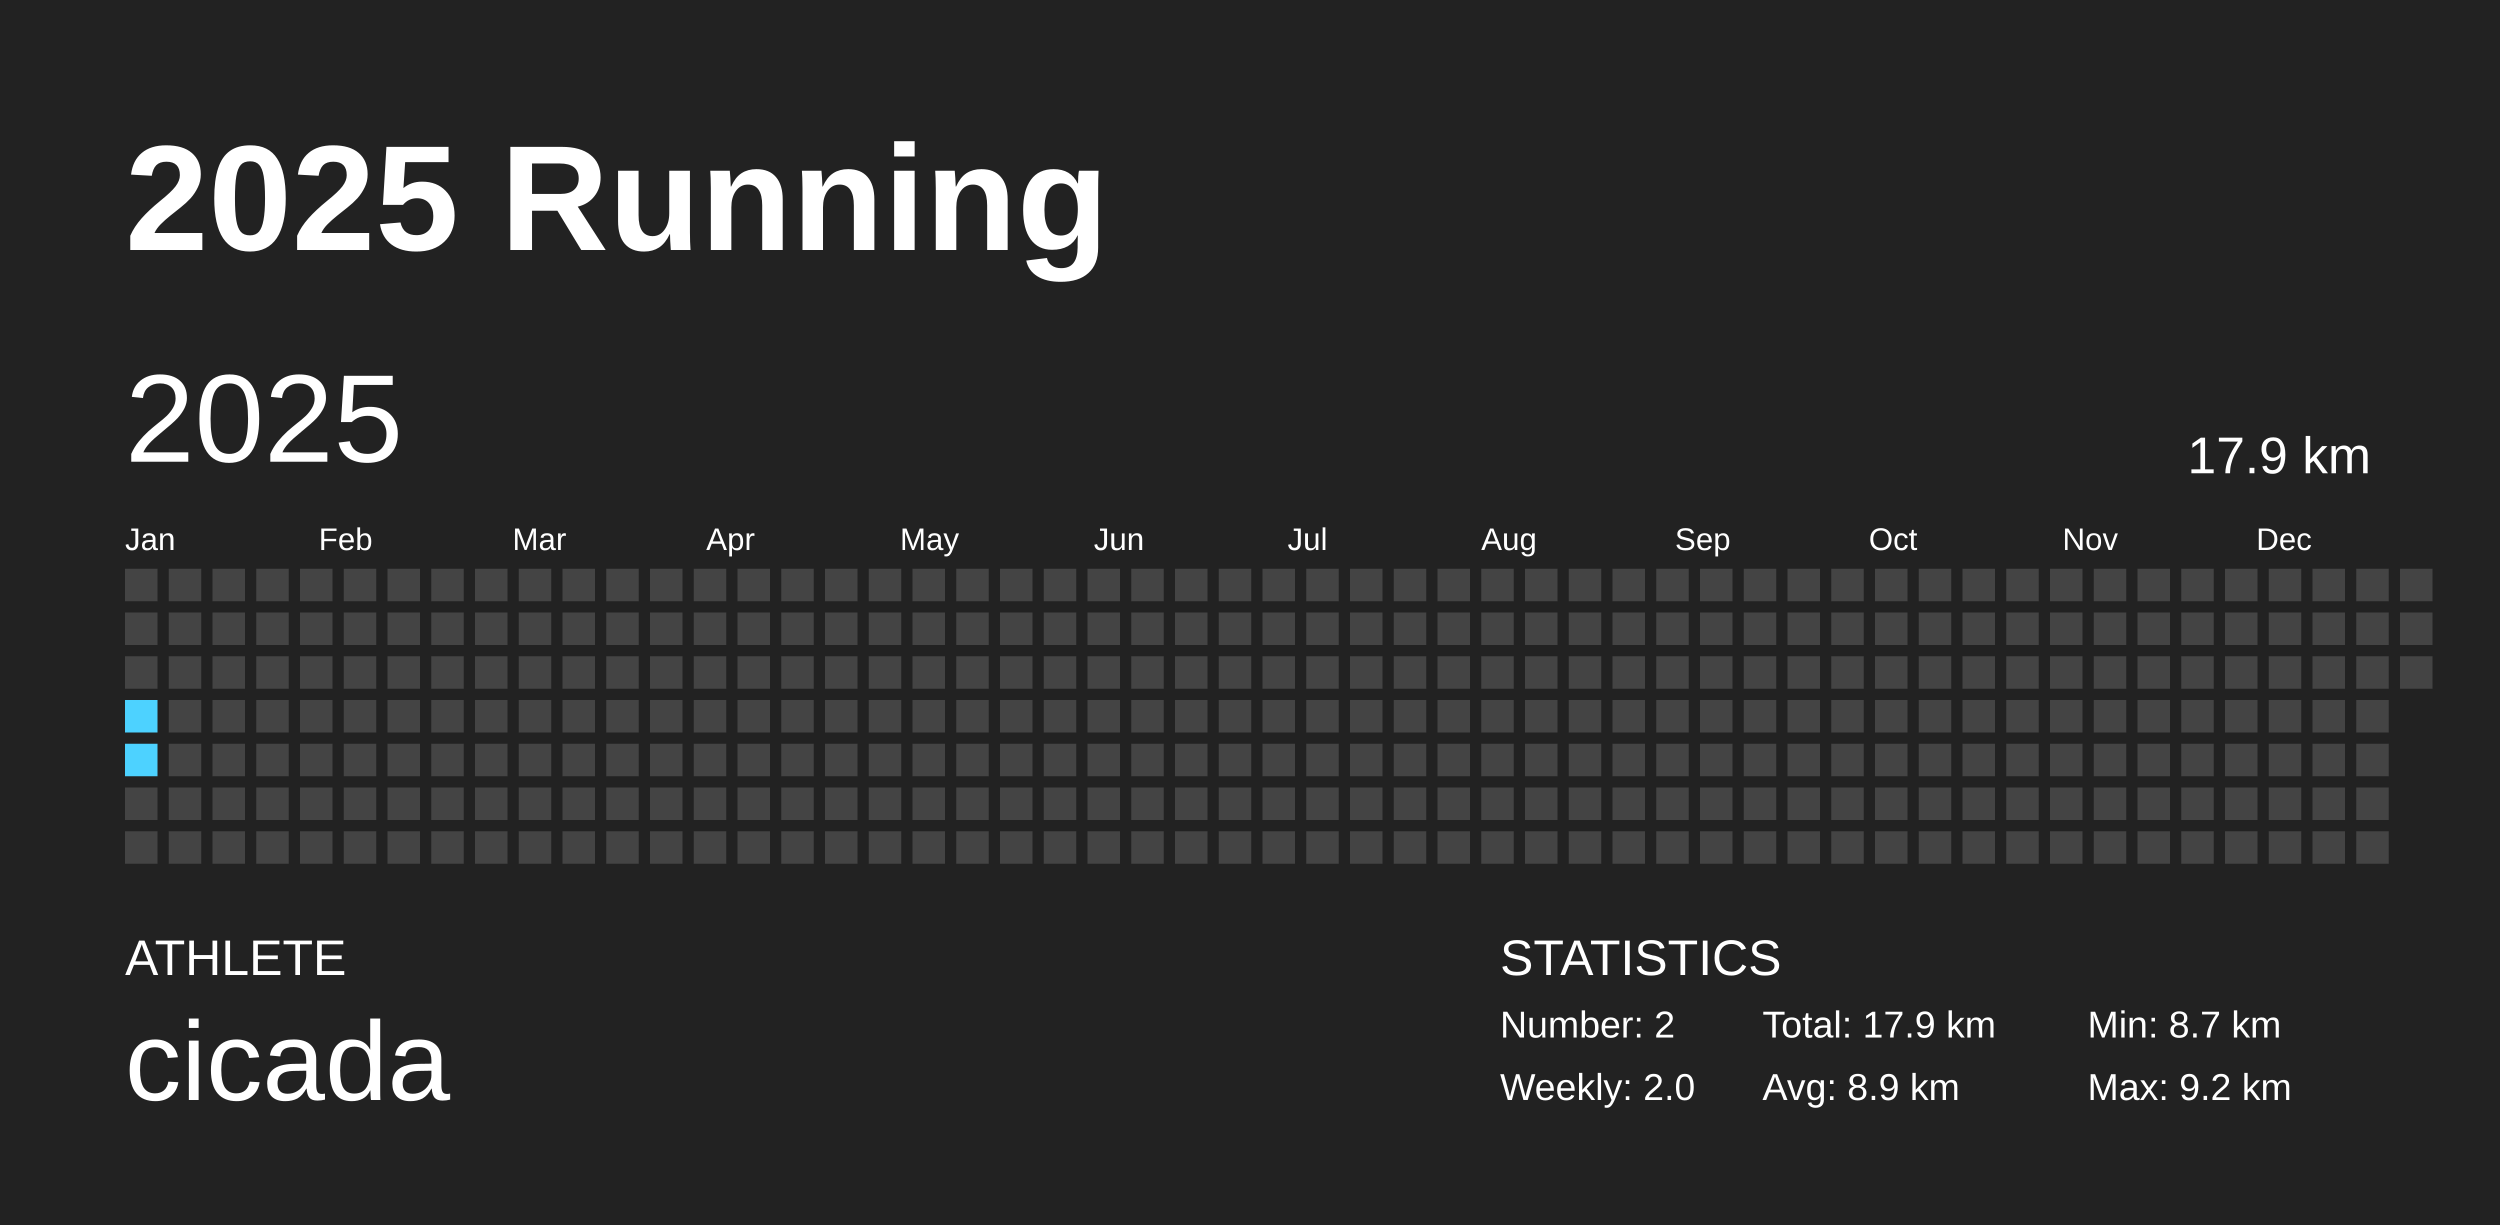
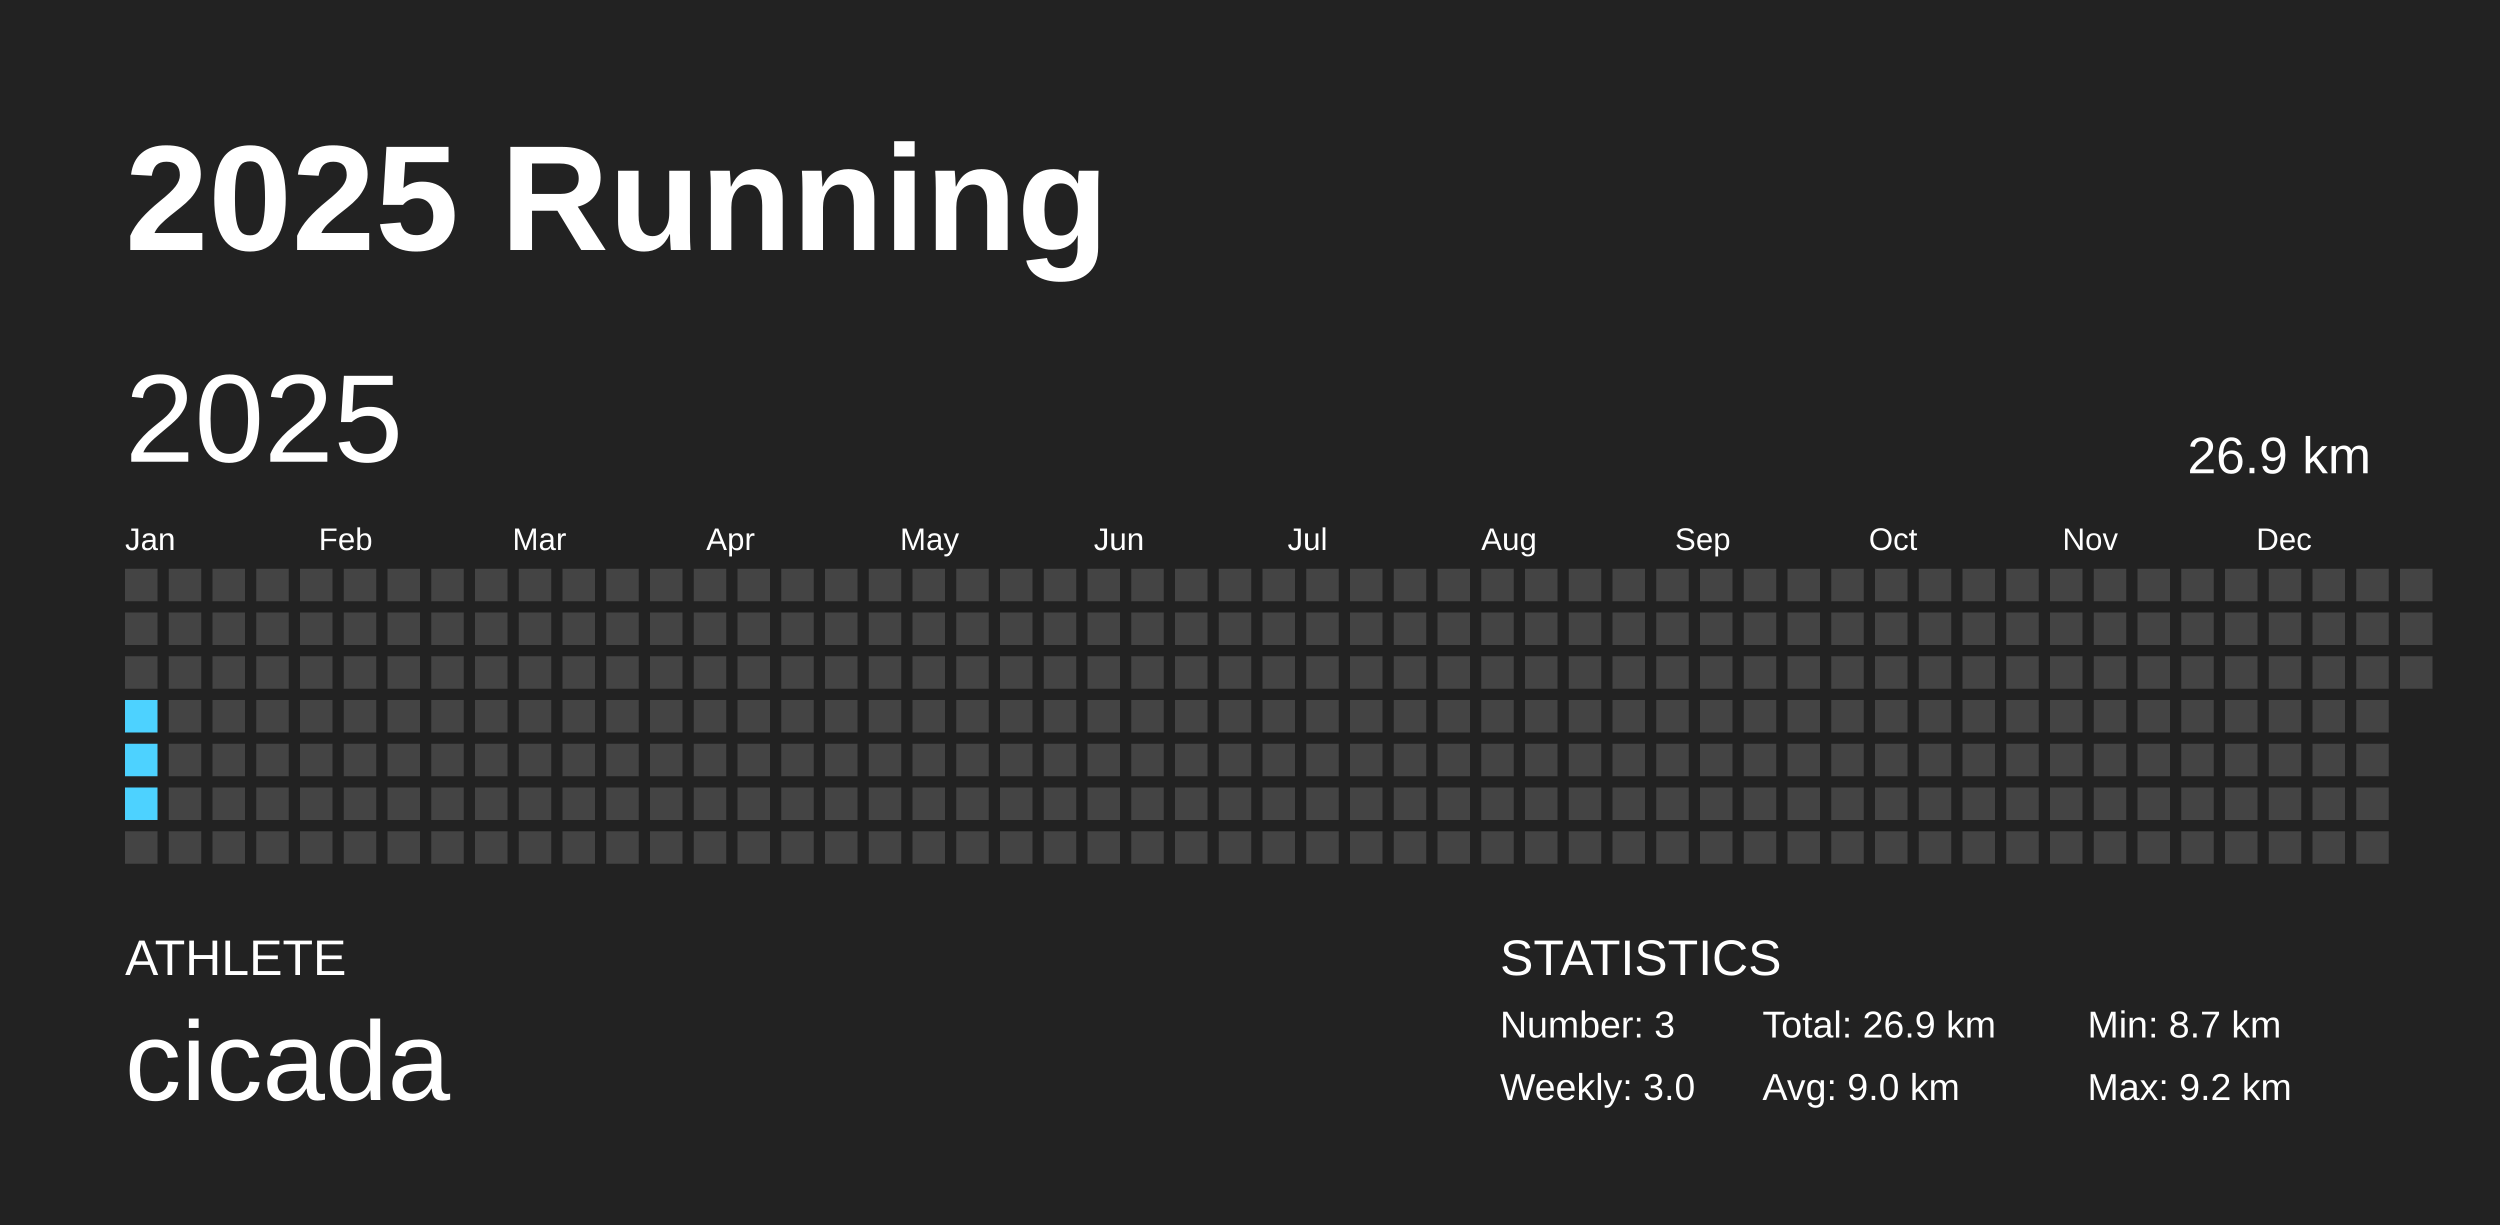
<svg xmlns="http://www.w3.org/2000/svg" baseProfile="full" height="98mm" version="1.1" viewBox="0,0,200,98" width="200mm">
  <defs />
  <rect fill="#222222" height="98" width="200" x="0" y="0" />
  <text fill="#FFFFFF" style="font-size:12px; font-family:Arial; font-weight:bold;" x="10" y="20">2025 Running</text>
  <text fill="#FFFFFF" style="font-size:4px; font-family:Arial" x="10" y="78">ATHLETE</text>
  <text fill="#FFFFFF" style="font-size:9px; font-family:Arial" x="10" y="88">cicada</text>
  <text fill="#FFFFFF" style="font-size:4px; font-family:Arial" x="120" y="78">STATISTICS</text>
-   <text fill="#FFFFFF" style="font-size:3px; font-family:Arial" x="120" y="83">Number: 2</text>
-   <text fill="#FFFFFF" style="font-size:3px; font-family:Arial" x="120" y="88">Weekly: 2.0</text>
-   <text fill="#FFFFFF" style="font-size:3px; font-family:Arial" x="141" y="83">Total: 17.9 km</text>
-   <text fill="#FFFFFF" style="font-size:3px; font-family:Arial" x="141" y="88">Avg: 8.9 km</text>
+   <text fill="#FFFFFF" style="font-size:3px; font-family:Arial" x="120" y="83">Number: 3</text>
+   <text fill="#FFFFFF" style="font-size:3px; font-family:Arial" x="120" y="88">Weekly: 3.0</text>
+   <text fill="#FFFFFF" style="font-size:3px; font-family:Arial" x="141" y="83">Total: 26.9 km</text>
+   <text fill="#FFFFFF" style="font-size:3px; font-family:Arial" x="141" y="88">Avg: 9.0 km</text>
  <text fill="#FFFFFF" style="font-size:3px; font-family:Arial" x="167" y="83">Min: 8.7 km</text>
  <text fill="#FFFFFF" style="font-size:3px; font-family:Arial" x="167" y="88">Max: 9.2 km</text>
  <text dominant-baseline="hanging" fill="#FFFFFF" style="font-size:10.0px; font-family:Arial;" x="10" y="30">2025</text>
-   <text dominant-baseline="hanging" fill="#FFFFFF" style="font-size:4.125px; font-family:Arial;" x="175" y="35">17.9 km</text>
+   <text dominant-baseline="hanging" fill="#FFFFFF" style="font-size:4.125px; font-family:Arial;" x="175" y="35">26.9 km</text>
  <text fill="#FFFFFF" style="font-size:2.5px; font-family:Arial" x="10.0" y="44">Jan</text>
  <text fill="#FFFFFF" style="font-size:2.5px; font-family:Arial" x="25.5" y="44">Feb</text>
  <text fill="#FFFFFF" style="font-size:2.5px; font-family:Arial" x="41.0" y="44">Mar</text>
  <text fill="#FFFFFF" style="font-size:2.5px; font-family:Arial" x="56.5" y="44">Apr</text>
  <text fill="#FFFFFF" style="font-size:2.5px; font-family:Arial" x="72.0" y="44">May</text>
  <text fill="#FFFFFF" style="font-size:2.5px; font-family:Arial" x="87.5" y="44">Jun</text>
  <text fill="#FFFFFF" style="font-size:2.5px; font-family:Arial" x="103.0" y="44">Jul</text>
  <text fill="#FFFFFF" style="font-size:2.5px; font-family:Arial" x="118.5" y="44">Aug</text>
  <text fill="#FFFFFF" style="font-size:2.5px; font-family:Arial" x="134.0" y="44">Sep</text>
  <text fill="#FFFFFF" style="font-size:2.5px; font-family:Arial" x="149.5" y="44">Oct</text>
  <text fill="#FFFFFF" style="font-size:2.5px; font-family:Arial" x="165.0" y="44">Nov</text>
  <text fill="#FFFFFF" style="font-size:2.5px; font-family:Arial" x="180.5" y="44">Dec</text>
  <rect fill="#444444" height="2.6" width="2.6" x="10.0" y="45.5" />
  <rect fill="#444444" height="2.6" width="2.6" x="10.0" y="49.0" />
  <rect fill="#444444" height="2.6" width="2.6" x="10.0" y="52.5" />
  <rect fill="#4dd2ff" height="2.6" width="2.6" x="10.0" y="56.0" />
  <rect fill="#4dd2ff" height="2.6" width="2.6" x="10.0" y="59.5" />
-   <rect fill="#444444" height="2.6" width="2.6" x="10.0" y="63.0" />
+   <rect fill="#4dd2ff" height="2.6" width="2.6" x="10.0" y="63.0" />
  <rect fill="#444444" height="2.6" width="2.6" x="10.0" y="66.5" />
  <rect fill="#444444" height="2.6" width="2.6" x="13.5" y="45.5" />
  <rect fill="#444444" height="2.6" width="2.6" x="13.5" y="49.0" />
  <rect fill="#444444" height="2.6" width="2.6" x="13.5" y="52.5" />
  <rect fill="#444444" height="2.6" width="2.6" x="13.5" y="56.0" />
  <rect fill="#444444" height="2.6" width="2.6" x="13.5" y="59.5" />
  <rect fill="#444444" height="2.6" width="2.6" x="13.5" y="63.0" />
  <rect fill="#444444" height="2.6" width="2.6" x="13.5" y="66.5" />
  <rect fill="#444444" height="2.6" width="2.6" x="17.0" y="45.5" />
  <rect fill="#444444" height="2.6" width="2.6" x="17.0" y="49.0" />
  <rect fill="#444444" height="2.6" width="2.6" x="17.0" y="52.5" />
  <rect fill="#444444" height="2.6" width="2.6" x="17.0" y="56.0" />
  <rect fill="#444444" height="2.6" width="2.6" x="17.0" y="59.5" />
  <rect fill="#444444" height="2.6" width="2.6" x="17.0" y="63.0" />
  <rect fill="#444444" height="2.6" width="2.6" x="17.0" y="66.5" />
  <rect fill="#444444" height="2.6" width="2.6" x="20.5" y="45.5" />
  <rect fill="#444444" height="2.6" width="2.6" x="20.5" y="49.0" />
  <rect fill="#444444" height="2.6" width="2.6" x="20.5" y="52.5" />
  <rect fill="#444444" height="2.6" width="2.6" x="20.5" y="56.0" />
  <rect fill="#444444" height="2.6" width="2.6" x="20.5" y="59.5" />
  <rect fill="#444444" height="2.6" width="2.6" x="20.5" y="63.0" />
  <rect fill="#444444" height="2.6" width="2.6" x="20.5" y="66.5" />
  <rect fill="#444444" height="2.6" width="2.6" x="24.0" y="45.5" />
  <rect fill="#444444" height="2.6" width="2.6" x="24.0" y="49.0" />
  <rect fill="#444444" height="2.6" width="2.6" x="24.0" y="52.5" />
  <rect fill="#444444" height="2.6" width="2.6" x="24.0" y="56.0" />
  <rect fill="#444444" height="2.6" width="2.6" x="24.0" y="59.5" />
  <rect fill="#444444" height="2.6" width="2.6" x="24.0" y="63.0" />
  <rect fill="#444444" height="2.6" width="2.6" x="24.0" y="66.5" />
  <rect fill="#444444" height="2.6" width="2.6" x="27.5" y="45.5" />
  <rect fill="#444444" height="2.6" width="2.6" x="27.5" y="49.0" />
  <rect fill="#444444" height="2.6" width="2.6" x="27.5" y="52.5" />
  <rect fill="#444444" height="2.6" width="2.6" x="27.5" y="56.0" />
  <rect fill="#444444" height="2.6" width="2.6" x="27.5" y="59.5" />
  <rect fill="#444444" height="2.6" width="2.6" x="27.5" y="63.0" />
  <rect fill="#444444" height="2.6" width="2.6" x="27.5" y="66.5" />
  <rect fill="#444444" height="2.6" width="2.6" x="31.0" y="45.5" />
  <rect fill="#444444" height="2.6" width="2.6" x="31.0" y="49.0" />
  <rect fill="#444444" height="2.6" width="2.6" x="31.0" y="52.5" />
  <rect fill="#444444" height="2.6" width="2.6" x="31.0" y="56.0" />
  <rect fill="#444444" height="2.6" width="2.6" x="31.0" y="59.5" />
  <rect fill="#444444" height="2.6" width="2.6" x="31.0" y="63.0" />
  <rect fill="#444444" height="2.6" width="2.6" x="31.0" y="66.5" />
  <rect fill="#444444" height="2.6" width="2.6" x="34.5" y="45.5" />
  <rect fill="#444444" height="2.6" width="2.6" x="34.5" y="49.0" />
  <rect fill="#444444" height="2.6" width="2.6" x="34.5" y="52.5" />
  <rect fill="#444444" height="2.6" width="2.6" x="34.5" y="56.0" />
  <rect fill="#444444" height="2.6" width="2.6" x="34.5" y="59.5" />
  <rect fill="#444444" height="2.6" width="2.6" x="34.5" y="63.0" />
  <rect fill="#444444" height="2.6" width="2.6" x="34.5" y="66.5" />
  <rect fill="#444444" height="2.6" width="2.6" x="38.0" y="45.5" />
  <rect fill="#444444" height="2.6" width="2.6" x="38.0" y="49.0" />
  <rect fill="#444444" height="2.6" width="2.6" x="38.0" y="52.5" />
  <rect fill="#444444" height="2.6" width="2.6" x="38.0" y="56.0" />
  <rect fill="#444444" height="2.6" width="2.6" x="38.0" y="59.5" />
  <rect fill="#444444" height="2.6" width="2.6" x="38.0" y="63.0" />
  <rect fill="#444444" height="2.6" width="2.6" x="38.0" y="66.5" />
  <rect fill="#444444" height="2.6" width="2.6" x="41.5" y="45.5" />
  <rect fill="#444444" height="2.6" width="2.6" x="41.5" y="49.0" />
  <rect fill="#444444" height="2.6" width="2.6" x="41.5" y="52.5" />
  <rect fill="#444444" height="2.6" width="2.6" x="41.5" y="56.0" />
  <rect fill="#444444" height="2.6" width="2.6" x="41.5" y="59.5" />
  <rect fill="#444444" height="2.6" width="2.6" x="41.5" y="63.0" />
  <rect fill="#444444" height="2.6" width="2.6" x="41.5" y="66.5" />
  <rect fill="#444444" height="2.6" width="2.6" x="45.0" y="45.5" />
  <rect fill="#444444" height="2.6" width="2.6" x="45.0" y="49.0" />
  <rect fill="#444444" height="2.6" width="2.6" x="45.0" y="52.5" />
  <rect fill="#444444" height="2.6" width="2.6" x="45.0" y="56.0" />
  <rect fill="#444444" height="2.6" width="2.6" x="45.0" y="59.5" />
  <rect fill="#444444" height="2.6" width="2.6" x="45.0" y="63.0" />
  <rect fill="#444444" height="2.6" width="2.6" x="45.0" y="66.5" />
  <rect fill="#444444" height="2.6" width="2.6" x="48.5" y="45.5" />
  <rect fill="#444444" height="2.6" width="2.6" x="48.5" y="49.0" />
  <rect fill="#444444" height="2.6" width="2.6" x="48.5" y="52.5" />
  <rect fill="#444444" height="2.6" width="2.6" x="48.5" y="56.0" />
  <rect fill="#444444" height="2.6" width="2.6" x="48.5" y="59.5" />
  <rect fill="#444444" height="2.6" width="2.6" x="48.5" y="63.0" />
  <rect fill="#444444" height="2.6" width="2.6" x="48.5" y="66.5" />
  <rect fill="#444444" height="2.6" width="2.6" x="52.0" y="45.5" />
  <rect fill="#444444" height="2.6" width="2.6" x="52.0" y="49.0" />
  <rect fill="#444444" height="2.6" width="2.6" x="52.0" y="52.5" />
  <rect fill="#444444" height="2.6" width="2.6" x="52.0" y="56.0" />
  <rect fill="#444444" height="2.6" width="2.6" x="52.0" y="59.5" />
  <rect fill="#444444" height="2.6" width="2.6" x="52.0" y="63.0" />
  <rect fill="#444444" height="2.6" width="2.6" x="52.0" y="66.5" />
  <rect fill="#444444" height="2.6" width="2.6" x="55.5" y="45.5" />
  <rect fill="#444444" height="2.6" width="2.6" x="55.5" y="49.0" />
  <rect fill="#444444" height="2.6" width="2.6" x="55.5" y="52.5" />
  <rect fill="#444444" height="2.6" width="2.6" x="55.5" y="56.0" />
  <rect fill="#444444" height="2.6" width="2.6" x="55.5" y="59.5" />
  <rect fill="#444444" height="2.6" width="2.6" x="55.5" y="63.0" />
  <rect fill="#444444" height="2.6" width="2.6" x="55.5" y="66.5" />
  <rect fill="#444444" height="2.6" width="2.6" x="59.0" y="45.5" />
  <rect fill="#444444" height="2.6" width="2.6" x="59.0" y="49.0" />
  <rect fill="#444444" height="2.6" width="2.6" x="59.0" y="52.5" />
  <rect fill="#444444" height="2.6" width="2.6" x="59.0" y="56.0" />
  <rect fill="#444444" height="2.6" width="2.6" x="59.0" y="59.5" />
  <rect fill="#444444" height="2.6" width="2.6" x="59.0" y="63.0" />
  <rect fill="#444444" height="2.6" width="2.6" x="59.0" y="66.5" />
  <rect fill="#444444" height="2.6" width="2.6" x="62.5" y="45.5" />
  <rect fill="#444444" height="2.6" width="2.6" x="62.5" y="49.0" />
  <rect fill="#444444" height="2.6" width="2.6" x="62.5" y="52.5" />
  <rect fill="#444444" height="2.6" width="2.6" x="62.5" y="56.0" />
  <rect fill="#444444" height="2.6" width="2.6" x="62.5" y="59.5" />
  <rect fill="#444444" height="2.6" width="2.6" x="62.5" y="63.0" />
  <rect fill="#444444" height="2.6" width="2.6" x="62.5" y="66.5" />
  <rect fill="#444444" height="2.6" width="2.6" x="66.0" y="45.5" />
  <rect fill="#444444" height="2.6" width="2.6" x="66.0" y="49.0" />
  <rect fill="#444444" height="2.6" width="2.6" x="66.0" y="52.5" />
  <rect fill="#444444" height="2.6" width="2.6" x="66.0" y="56.0" />
  <rect fill="#444444" height="2.6" width="2.6" x="66.0" y="59.5" />
  <rect fill="#444444" height="2.6" width="2.6" x="66.0" y="63.0" />
  <rect fill="#444444" height="2.6" width="2.6" x="66.0" y="66.5" />
  <rect fill="#444444" height="2.6" width="2.6" x="69.5" y="45.5" />
  <rect fill="#444444" height="2.6" width="2.6" x="69.5" y="49.0" />
  <rect fill="#444444" height="2.6" width="2.6" x="69.5" y="52.5" />
  <rect fill="#444444" height="2.6" width="2.6" x="69.5" y="56.0" />
  <rect fill="#444444" height="2.6" width="2.6" x="69.5" y="59.5" />
  <rect fill="#444444" height="2.6" width="2.6" x="69.5" y="63.0" />
  <rect fill="#444444" height="2.6" width="2.6" x="69.5" y="66.5" />
  <rect fill="#444444" height="2.6" width="2.6" x="73.0" y="45.5" />
  <rect fill="#444444" height="2.6" width="2.6" x="73.0" y="49.0" />
  <rect fill="#444444" height="2.6" width="2.6" x="73.0" y="52.5" />
  <rect fill="#444444" height="2.6" width="2.6" x="73.0" y="56.0" />
  <rect fill="#444444" height="2.6" width="2.6" x="73.0" y="59.5" />
  <rect fill="#444444" height="2.6" width="2.6" x="73.0" y="63.0" />
  <rect fill="#444444" height="2.6" width="2.6" x="73.0" y="66.5" />
  <rect fill="#444444" height="2.6" width="2.6" x="76.5" y="45.5" />
  <rect fill="#444444" height="2.6" width="2.6" x="76.5" y="49.0" />
  <rect fill="#444444" height="2.6" width="2.6" x="76.5" y="52.5" />
  <rect fill="#444444" height="2.6" width="2.6" x="76.5" y="56.0" />
  <rect fill="#444444" height="2.6" width="2.6" x="76.5" y="59.5" />
  <rect fill="#444444" height="2.6" width="2.6" x="76.5" y="63.0" />
  <rect fill="#444444" height="2.6" width="2.6" x="76.5" y="66.5" />
  <rect fill="#444444" height="2.6" width="2.6" x="80.0" y="45.5" />
  <rect fill="#444444" height="2.6" width="2.6" x="80.0" y="49.0" />
  <rect fill="#444444" height="2.6" width="2.6" x="80.0" y="52.5" />
  <rect fill="#444444" height="2.6" width="2.6" x="80.0" y="56.0" />
  <rect fill="#444444" height="2.6" width="2.6" x="80.0" y="59.5" />
  <rect fill="#444444" height="2.6" width="2.6" x="80.0" y="63.0" />
  <rect fill="#444444" height="2.6" width="2.6" x="80.0" y="66.5" />
  <rect fill="#444444" height="2.6" width="2.6" x="83.5" y="45.5" />
  <rect fill="#444444" height="2.6" width="2.6" x="83.5" y="49.0" />
  <rect fill="#444444" height="2.6" width="2.6" x="83.5" y="52.5" />
  <rect fill="#444444" height="2.6" width="2.6" x="83.5" y="56.0" />
  <rect fill="#444444" height="2.6" width="2.6" x="83.5" y="59.5" />
  <rect fill="#444444" height="2.6" width="2.6" x="83.5" y="63.0" />
  <rect fill="#444444" height="2.6" width="2.6" x="83.5" y="66.5" />
  <rect fill="#444444" height="2.6" width="2.6" x="87.0" y="45.5" />
  <rect fill="#444444" height="2.6" width="2.6" x="87.0" y="49.0" />
  <rect fill="#444444" height="2.6" width="2.6" x="87.0" y="52.5" />
  <rect fill="#444444" height="2.6" width="2.6" x="87.0" y="56.0" />
  <rect fill="#444444" height="2.6" width="2.6" x="87.0" y="59.5" />
  <rect fill="#444444" height="2.6" width="2.6" x="87.0" y="63.0" />
  <rect fill="#444444" height="2.6" width="2.6" x="87.0" y="66.5" />
  <rect fill="#444444" height="2.6" width="2.6" x="90.5" y="45.5" />
  <rect fill="#444444" height="2.6" width="2.6" x="90.5" y="49.0" />
  <rect fill="#444444" height="2.6" width="2.6" x="90.5" y="52.5" />
  <rect fill="#444444" height="2.6" width="2.6" x="90.5" y="56.0" />
  <rect fill="#444444" height="2.6" width="2.6" x="90.5" y="59.5" />
  <rect fill="#444444" height="2.6" width="2.6" x="90.5" y="63.0" />
  <rect fill="#444444" height="2.6" width="2.6" x="90.5" y="66.5" />
  <rect fill="#444444" height="2.6" width="2.6" x="94.0" y="45.5" />
  <rect fill="#444444" height="2.6" width="2.6" x="94.0" y="49.0" />
  <rect fill="#444444" height="2.6" width="2.6" x="94.0" y="52.5" />
  <rect fill="#444444" height="2.6" width="2.6" x="94.0" y="56.0" />
  <rect fill="#444444" height="2.6" width="2.6" x="94.0" y="59.5" />
  <rect fill="#444444" height="2.6" width="2.6" x="94.0" y="63.0" />
  <rect fill="#444444" height="2.6" width="2.6" x="94.0" y="66.5" />
  <rect fill="#444444" height="2.6" width="2.6" x="97.5" y="45.5" />
  <rect fill="#444444" height="2.6" width="2.6" x="97.5" y="49.0" />
  <rect fill="#444444" height="2.6" width="2.6" x="97.5" y="52.5" />
  <rect fill="#444444" height="2.6" width="2.6" x="97.5" y="56.0" />
  <rect fill="#444444" height="2.6" width="2.6" x="97.5" y="59.5" />
  <rect fill="#444444" height="2.6" width="2.6" x="97.5" y="63.0" />
  <rect fill="#444444" height="2.6" width="2.6" x="97.5" y="66.5" />
  <rect fill="#444444" height="2.6" width="2.6" x="101.0" y="45.5" />
  <rect fill="#444444" height="2.6" width="2.6" x="101.0" y="49.0" />
  <rect fill="#444444" height="2.6" width="2.6" x="101.0" y="52.5" />
  <rect fill="#444444" height="2.6" width="2.6" x="101.0" y="56.0" />
  <rect fill="#444444" height="2.6" width="2.6" x="101.0" y="59.5" />
  <rect fill="#444444" height="2.6" width="2.6" x="101.0" y="63.0" />
  <rect fill="#444444" height="2.6" width="2.6" x="101.0" y="66.5" />
  <rect fill="#444444" height="2.6" width="2.6" x="104.5" y="45.5" />
  <rect fill="#444444" height="2.6" width="2.6" x="104.5" y="49.0" />
  <rect fill="#444444" height="2.6" width="2.6" x="104.5" y="52.5" />
  <rect fill="#444444" height="2.6" width="2.6" x="104.5" y="56.0" />
  <rect fill="#444444" height="2.6" width="2.6" x="104.5" y="59.5" />
  <rect fill="#444444" height="2.6" width="2.6" x="104.5" y="63.0" />
  <rect fill="#444444" height="2.6" width="2.6" x="104.5" y="66.5" />
  <rect fill="#444444" height="2.6" width="2.6" x="108.0" y="45.5" />
  <rect fill="#444444" height="2.6" width="2.6" x="108.0" y="49.0" />
  <rect fill="#444444" height="2.6" width="2.6" x="108.0" y="52.5" />
  <rect fill="#444444" height="2.6" width="2.6" x="108.0" y="56.0" />
  <rect fill="#444444" height="2.6" width="2.6" x="108.0" y="59.5" />
  <rect fill="#444444" height="2.6" width="2.6" x="108.0" y="63.0" />
  <rect fill="#444444" height="2.6" width="2.6" x="108.0" y="66.5" />
  <rect fill="#444444" height="2.6" width="2.6" x="111.5" y="45.5" />
  <rect fill="#444444" height="2.6" width="2.6" x="111.5" y="49.0" />
  <rect fill="#444444" height="2.6" width="2.6" x="111.5" y="52.5" />
  <rect fill="#444444" height="2.6" width="2.6" x="111.5" y="56.0" />
  <rect fill="#444444" height="2.6" width="2.6" x="111.5" y="59.5" />
  <rect fill="#444444" height="2.6" width="2.6" x="111.5" y="63.0" />
  <rect fill="#444444" height="2.6" width="2.6" x="111.5" y="66.5" />
  <rect fill="#444444" height="2.6" width="2.6" x="115.0" y="45.5" />
  <rect fill="#444444" height="2.6" width="2.6" x="115.0" y="49.0" />
  <rect fill="#444444" height="2.6" width="2.6" x="115.0" y="52.5" />
  <rect fill="#444444" height="2.6" width="2.6" x="115.0" y="56.0" />
  <rect fill="#444444" height="2.6" width="2.6" x="115.0" y="59.5" />
  <rect fill="#444444" height="2.6" width="2.6" x="115.0" y="63.0" />
  <rect fill="#444444" height="2.6" width="2.6" x="115.0" y="66.5" />
  <rect fill="#444444" height="2.6" width="2.6" x="118.5" y="45.5" />
  <rect fill="#444444" height="2.6" width="2.6" x="118.5" y="49.0" />
  <rect fill="#444444" height="2.6" width="2.6" x="118.5" y="52.5" />
  <rect fill="#444444" height="2.6" width="2.6" x="118.5" y="56.0" />
  <rect fill="#444444" height="2.6" width="2.6" x="118.5" y="59.5" />
  <rect fill="#444444" height="2.6" width="2.6" x="118.5" y="63.0" />
  <rect fill="#444444" height="2.6" width="2.6" x="118.5" y="66.5" />
  <rect fill="#444444" height="2.6" width="2.6" x="122.0" y="45.5" />
  <rect fill="#444444" height="2.6" width="2.6" x="122.0" y="49.0" />
  <rect fill="#444444" height="2.6" width="2.6" x="122.0" y="52.5" />
  <rect fill="#444444" height="2.6" width="2.6" x="122.0" y="56.0" />
  <rect fill="#444444" height="2.6" width="2.6" x="122.0" y="59.5" />
  <rect fill="#444444" height="2.6" width="2.6" x="122.0" y="63.0" />
  <rect fill="#444444" height="2.6" width="2.6" x="122.0" y="66.5" />
  <rect fill="#444444" height="2.6" width="2.6" x="125.5" y="45.5" />
  <rect fill="#444444" height="2.6" width="2.6" x="125.5" y="49.0" />
  <rect fill="#444444" height="2.6" width="2.6" x="125.5" y="52.5" />
  <rect fill="#444444" height="2.6" width="2.6" x="125.5" y="56.0" />
  <rect fill="#444444" height="2.6" width="2.6" x="125.5" y="59.5" />
  <rect fill="#444444" height="2.6" width="2.6" x="125.5" y="63.0" />
  <rect fill="#444444" height="2.6" width="2.6" x="125.5" y="66.5" />
  <rect fill="#444444" height="2.6" width="2.6" x="129.0" y="45.5" />
  <rect fill="#444444" height="2.6" width="2.6" x="129.0" y="49.0" />
  <rect fill="#444444" height="2.6" width="2.6" x="129.0" y="52.5" />
  <rect fill="#444444" height="2.6" width="2.6" x="129.0" y="56.0" />
  <rect fill="#444444" height="2.6" width="2.6" x="129.0" y="59.5" />
  <rect fill="#444444" height="2.6" width="2.6" x="129.0" y="63.0" />
  <rect fill="#444444" height="2.6" width="2.6" x="129.0" y="66.5" />
  <rect fill="#444444" height="2.6" width="2.6" x="132.5" y="45.5" />
  <rect fill="#444444" height="2.6" width="2.6" x="132.5" y="49.0" />
  <rect fill="#444444" height="2.6" width="2.6" x="132.5" y="52.5" />
  <rect fill="#444444" height="2.6" width="2.6" x="132.5" y="56.0" />
  <rect fill="#444444" height="2.6" width="2.6" x="132.5" y="59.5" />
  <rect fill="#444444" height="2.6" width="2.6" x="132.5" y="63.0" />
  <rect fill="#444444" height="2.6" width="2.6" x="132.5" y="66.5" />
  <rect fill="#444444" height="2.6" width="2.6" x="136.0" y="45.5" />
  <rect fill="#444444" height="2.6" width="2.6" x="136.0" y="49.0" />
  <rect fill="#444444" height="2.6" width="2.6" x="136.0" y="52.5" />
  <rect fill="#444444" height="2.6" width="2.6" x="136.0" y="56.0" />
  <rect fill="#444444" height="2.6" width="2.6" x="136.0" y="59.5" />
  <rect fill="#444444" height="2.6" width="2.6" x="136.0" y="63.0" />
  <rect fill="#444444" height="2.6" width="2.6" x="136.0" y="66.5" />
  <rect fill="#444444" height="2.6" width="2.6" x="139.5" y="45.5" />
  <rect fill="#444444" height="2.6" width="2.6" x="139.5" y="49.0" />
  <rect fill="#444444" height="2.6" width="2.6" x="139.5" y="52.5" />
  <rect fill="#444444" height="2.6" width="2.6" x="139.5" y="56.0" />
  <rect fill="#444444" height="2.6" width="2.6" x="139.5" y="59.5" />
  <rect fill="#444444" height="2.6" width="2.6" x="139.5" y="63.0" />
  <rect fill="#444444" height="2.6" width="2.6" x="139.5" y="66.5" />
  <rect fill="#444444" height="2.6" width="2.6" x="143.0" y="45.5" />
  <rect fill="#444444" height="2.6" width="2.6" x="143.0" y="49.0" />
  <rect fill="#444444" height="2.6" width="2.6" x="143.0" y="52.5" />
  <rect fill="#444444" height="2.6" width="2.6" x="143.0" y="56.0" />
  <rect fill="#444444" height="2.6" width="2.6" x="143.0" y="59.5" />
  <rect fill="#444444" height="2.6" width="2.6" x="143.0" y="63.0" />
  <rect fill="#444444" height="2.6" width="2.6" x="143.0" y="66.5" />
  <rect fill="#444444" height="2.6" width="2.6" x="146.5" y="45.5" />
  <rect fill="#444444" height="2.6" width="2.6" x="146.5" y="49.0" />
  <rect fill="#444444" height="2.6" width="2.6" x="146.5" y="52.5" />
  <rect fill="#444444" height="2.6" width="2.6" x="146.5" y="56.0" />
  <rect fill="#444444" height="2.6" width="2.6" x="146.5" y="59.5" />
  <rect fill="#444444" height="2.6" width="2.6" x="146.5" y="63.0" />
  <rect fill="#444444" height="2.6" width="2.6" x="146.5" y="66.5" />
  <rect fill="#444444" height="2.6" width="2.6" x="150.0" y="45.5" />
  <rect fill="#444444" height="2.6" width="2.6" x="150.0" y="49.0" />
  <rect fill="#444444" height="2.6" width="2.6" x="150.0" y="52.5" />
  <rect fill="#444444" height="2.6" width="2.6" x="150.0" y="56.0" />
  <rect fill="#444444" height="2.6" width="2.6" x="150.0" y="59.5" />
  <rect fill="#444444" height="2.6" width="2.6" x="150.0" y="63.0" />
  <rect fill="#444444" height="2.6" width="2.6" x="150.0" y="66.5" />
  <rect fill="#444444" height="2.6" width="2.6" x="153.5" y="45.5" />
  <rect fill="#444444" height="2.6" width="2.6" x="153.5" y="49.0" />
  <rect fill="#444444" height="2.6" width="2.6" x="153.5" y="52.5" />
  <rect fill="#444444" height="2.6" width="2.6" x="153.5" y="56.0" />
  <rect fill="#444444" height="2.6" width="2.6" x="153.5" y="59.5" />
  <rect fill="#444444" height="2.6" width="2.6" x="153.5" y="63.0" />
  <rect fill="#444444" height="2.6" width="2.6" x="153.5" y="66.5" />
  <rect fill="#444444" height="2.6" width="2.6" x="157.0" y="45.5" />
  <rect fill="#444444" height="2.6" width="2.6" x="157.0" y="49.0" />
  <rect fill="#444444" height="2.6" width="2.6" x="157.0" y="52.5" />
  <rect fill="#444444" height="2.6" width="2.6" x="157.0" y="56.0" />
  <rect fill="#444444" height="2.6" width="2.6" x="157.0" y="59.5" />
  <rect fill="#444444" height="2.6" width="2.6" x="157.0" y="63.0" />
  <rect fill="#444444" height="2.6" width="2.6" x="157.0" y="66.5" />
  <rect fill="#444444" height="2.6" width="2.6" x="160.5" y="45.5" />
  <rect fill="#444444" height="2.6" width="2.6" x="160.5" y="49.0" />
  <rect fill="#444444" height="2.6" width="2.6" x="160.5" y="52.5" />
  <rect fill="#444444" height="2.6" width="2.6" x="160.5" y="56.0" />
  <rect fill="#444444" height="2.6" width="2.6" x="160.5" y="59.5" />
  <rect fill="#444444" height="2.6" width="2.6" x="160.5" y="63.0" />
  <rect fill="#444444" height="2.6" width="2.6" x="160.5" y="66.5" />
  <rect fill="#444444" height="2.6" width="2.6" x="164.0" y="45.5" />
  <rect fill="#444444" height="2.6" width="2.6" x="164.0" y="49.0" />
  <rect fill="#444444" height="2.6" width="2.6" x="164.0" y="52.5" />
  <rect fill="#444444" height="2.6" width="2.6" x="164.0" y="56.0" />
  <rect fill="#444444" height="2.6" width="2.6" x="164.0" y="59.5" />
  <rect fill="#444444" height="2.6" width="2.6" x="164.0" y="63.0" />
  <rect fill="#444444" height="2.6" width="2.6" x="164.0" y="66.5" />
  <rect fill="#444444" height="2.6" width="2.6" x="167.5" y="45.5" />
  <rect fill="#444444" height="2.6" width="2.6" x="167.5" y="49.0" />
  <rect fill="#444444" height="2.6" width="2.6" x="167.5" y="52.5" />
  <rect fill="#444444" height="2.6" width="2.6" x="167.5" y="56.0" />
  <rect fill="#444444" height="2.6" width="2.6" x="167.5" y="59.5" />
  <rect fill="#444444" height="2.6" width="2.6" x="167.5" y="63.0" />
  <rect fill="#444444" height="2.6" width="2.6" x="167.5" y="66.5" />
  <rect fill="#444444" height="2.6" width="2.6" x="171.0" y="45.5" />
  <rect fill="#444444" height="2.6" width="2.6" x="171.0" y="49.0" />
  <rect fill="#444444" height="2.6" width="2.6" x="171.0" y="52.5" />
  <rect fill="#444444" height="2.6" width="2.6" x="171.0" y="56.0" />
  <rect fill="#444444" height="2.6" width="2.6" x="171.0" y="59.5" />
  <rect fill="#444444" height="2.6" width="2.6" x="171.0" y="63.0" />
  <rect fill="#444444" height="2.6" width="2.6" x="171.0" y="66.5" />
  <rect fill="#444444" height="2.6" width="2.6" x="174.5" y="45.5" />
  <rect fill="#444444" height="2.6" width="2.6" x="174.5" y="49.0" />
  <rect fill="#444444" height="2.6" width="2.6" x="174.5" y="52.5" />
  <rect fill="#444444" height="2.6" width="2.6" x="174.5" y="56.0" />
  <rect fill="#444444" height="2.6" width="2.6" x="174.5" y="59.5" />
  <rect fill="#444444" height="2.6" width="2.6" x="174.5" y="63.0" />
  <rect fill="#444444" height="2.6" width="2.6" x="174.5" y="66.5" />
  <rect fill="#444444" height="2.6" width="2.6" x="178.0" y="45.5" />
  <rect fill="#444444" height="2.6" width="2.6" x="178.0" y="49.0" />
  <rect fill="#444444" height="2.6" width="2.6" x="178.0" y="52.5" />
  <rect fill="#444444" height="2.6" width="2.6" x="178.0" y="56.0" />
  <rect fill="#444444" height="2.6" width="2.6" x="178.0" y="59.5" />
  <rect fill="#444444" height="2.6" width="2.6" x="178.0" y="63.0" />
  <rect fill="#444444" height="2.6" width="2.6" x="178.0" y="66.5" />
  <rect fill="#444444" height="2.6" width="2.6" x="181.5" y="45.5" />
  <rect fill="#444444" height="2.6" width="2.6" x="181.5" y="49.0" />
  <rect fill="#444444" height="2.6" width="2.6" x="181.5" y="52.5" />
  <rect fill="#444444" height="2.6" width="2.6" x="181.5" y="56.0" />
  <rect fill="#444444" height="2.6" width="2.6" x="181.5" y="59.5" />
  <rect fill="#444444" height="2.6" width="2.6" x="181.5" y="63.0" />
  <rect fill="#444444" height="2.6" width="2.6" x="181.5" y="66.5" />
  <rect fill="#444444" height="2.6" width="2.6" x="185.0" y="45.5" />
  <rect fill="#444444" height="2.6" width="2.6" x="185.0" y="49.0" />
  <rect fill="#444444" height="2.6" width="2.6" x="185.0" y="52.5" />
  <rect fill="#444444" height="2.6" width="2.6" x="185.0" y="56.0" />
  <rect fill="#444444" height="2.6" width="2.6" x="185.0" y="59.5" />
  <rect fill="#444444" height="2.6" width="2.6" x="185.0" y="63.0" />
  <rect fill="#444444" height="2.6" width="2.6" x="185.0" y="66.5" />
  <rect fill="#444444" height="2.6" width="2.6" x="188.5" y="45.5" />
  <rect fill="#444444" height="2.6" width="2.6" x="188.5" y="49.0" />
  <rect fill="#444444" height="2.6" width="2.6" x="188.5" y="52.5" />
  <rect fill="#444444" height="2.6" width="2.6" x="188.5" y="56.0" />
  <rect fill="#444444" height="2.6" width="2.6" x="188.5" y="59.5" />
  <rect fill="#444444" height="2.6" width="2.6" x="188.5" y="63.0" />
  <rect fill="#444444" height="2.6" width="2.6" x="188.5" y="66.5" />
  <rect fill="#444444" height="2.6" width="2.6" x="192.0" y="45.5" />
  <rect fill="#444444" height="2.6" width="2.6" x="192.0" y="49.0" />
  <rect fill="#444444" height="2.6" width="2.6" x="192.0" y="52.5" />
</svg>
